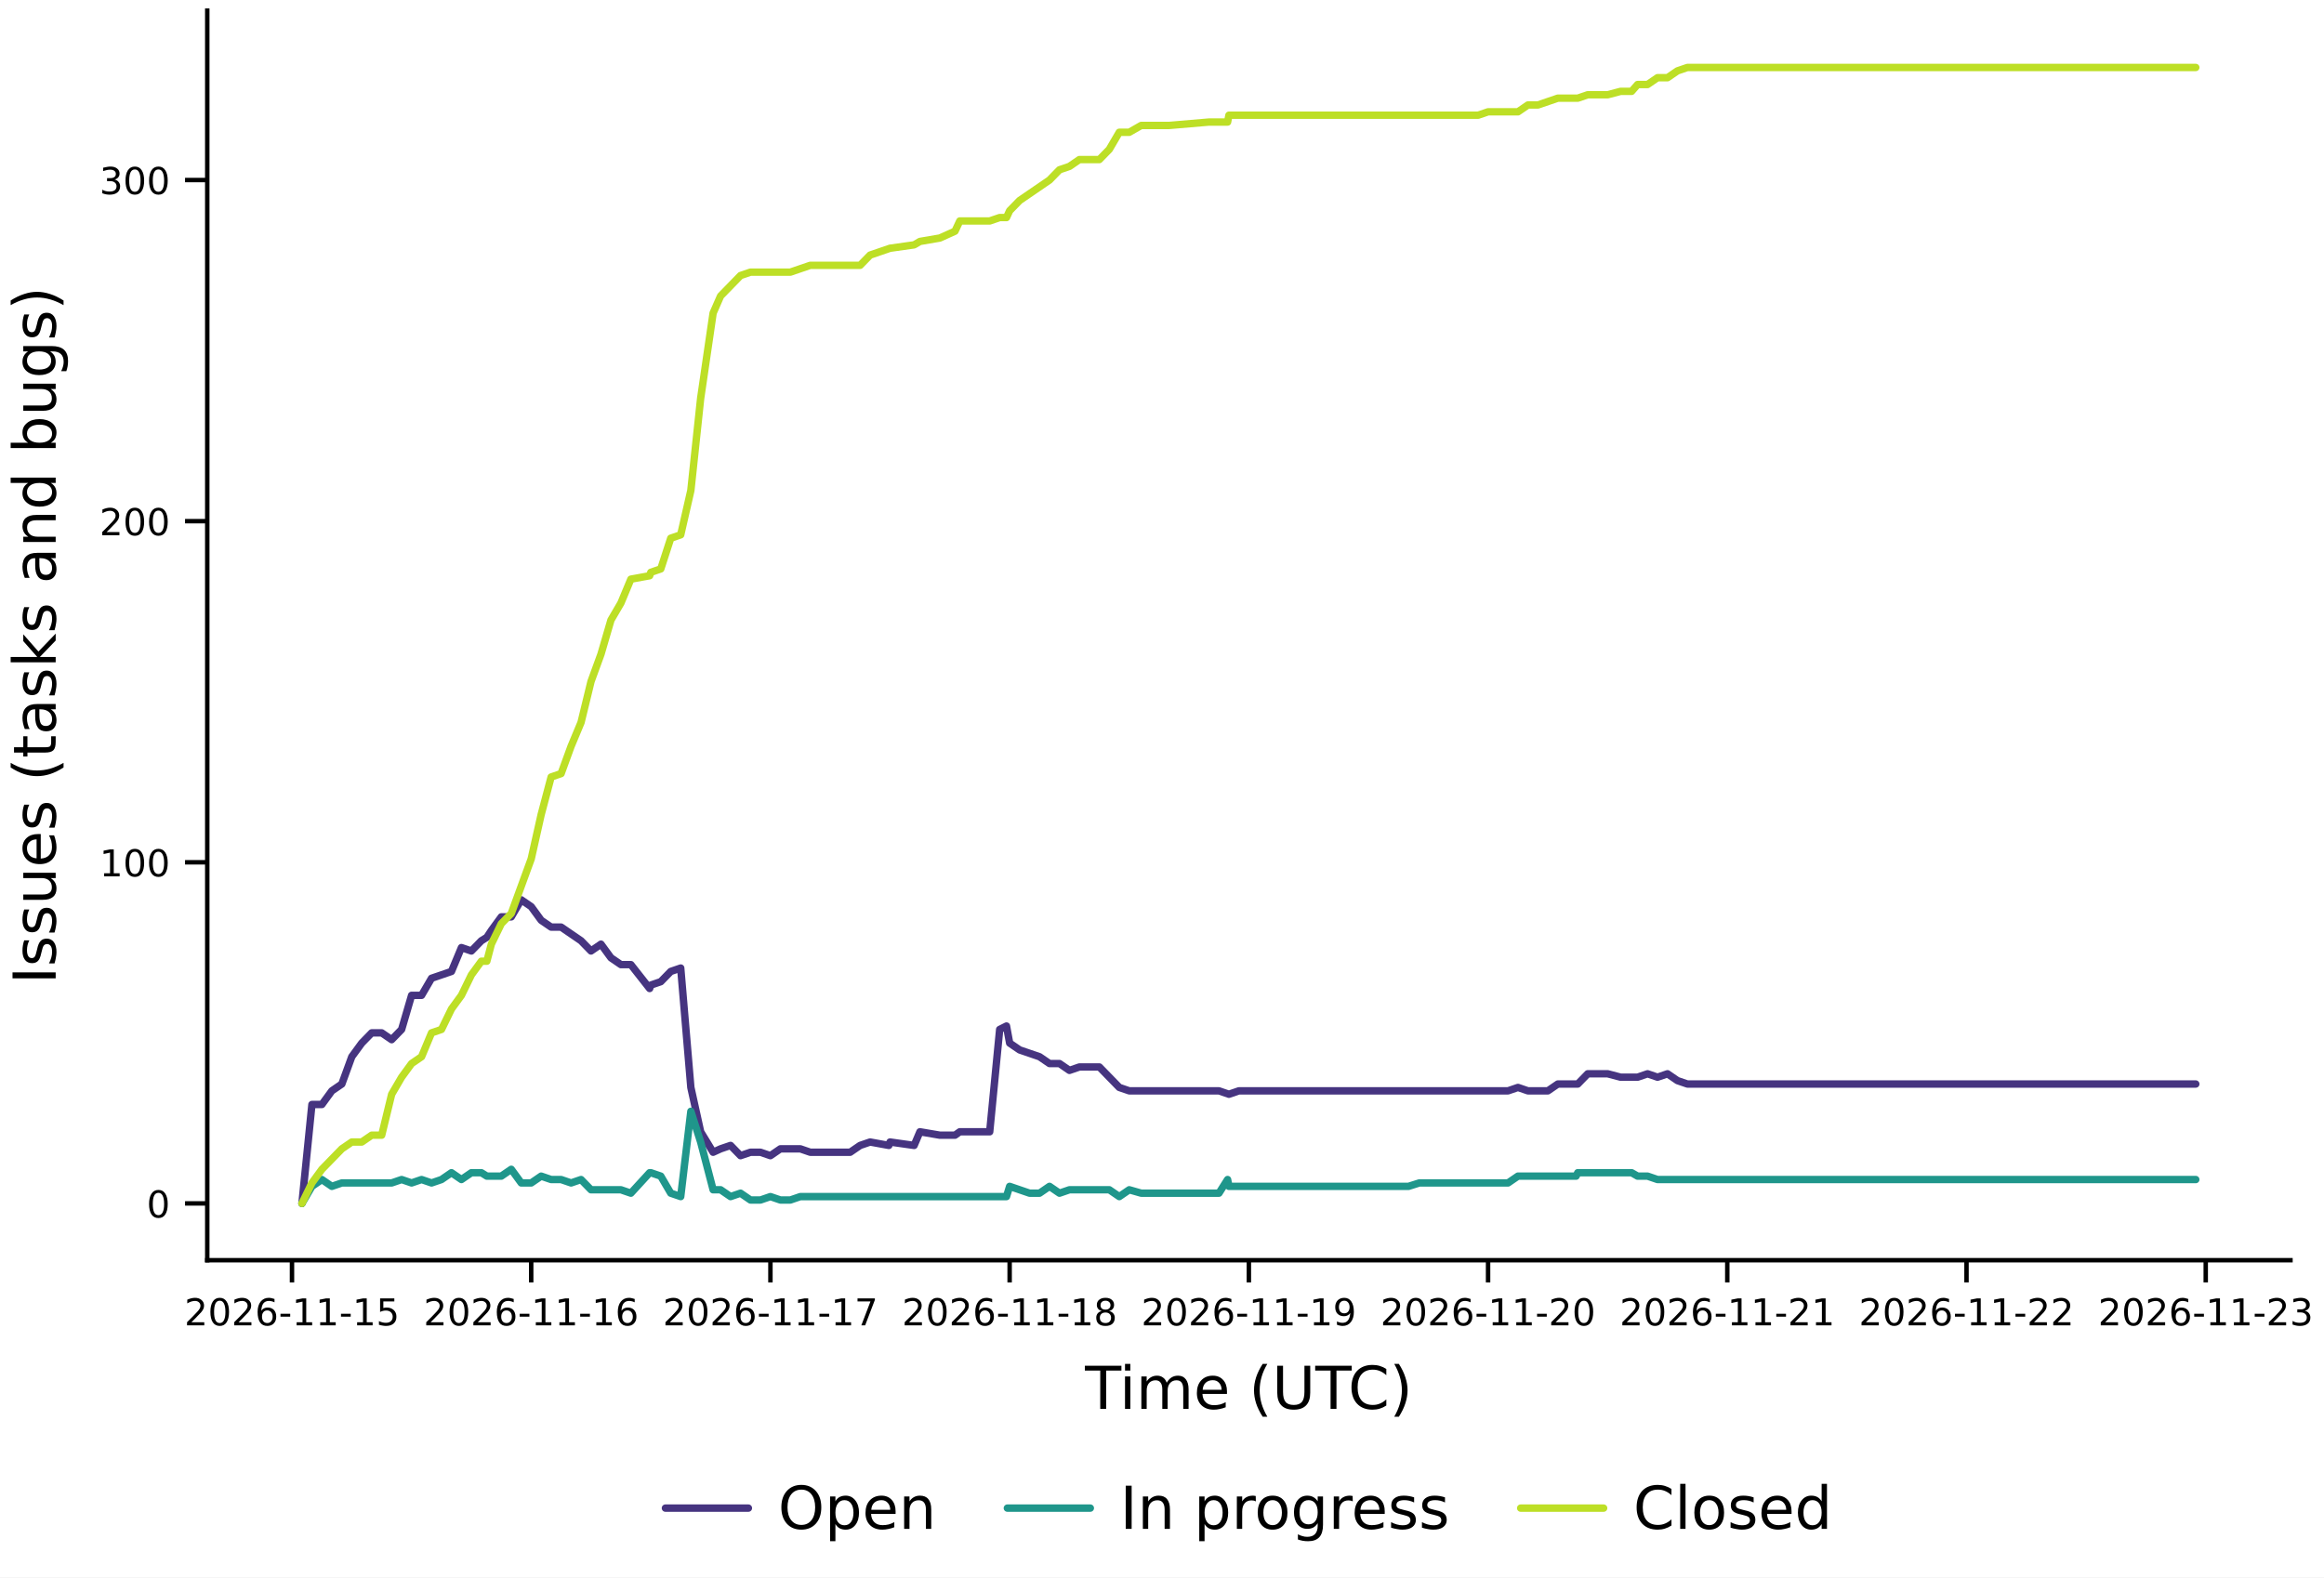
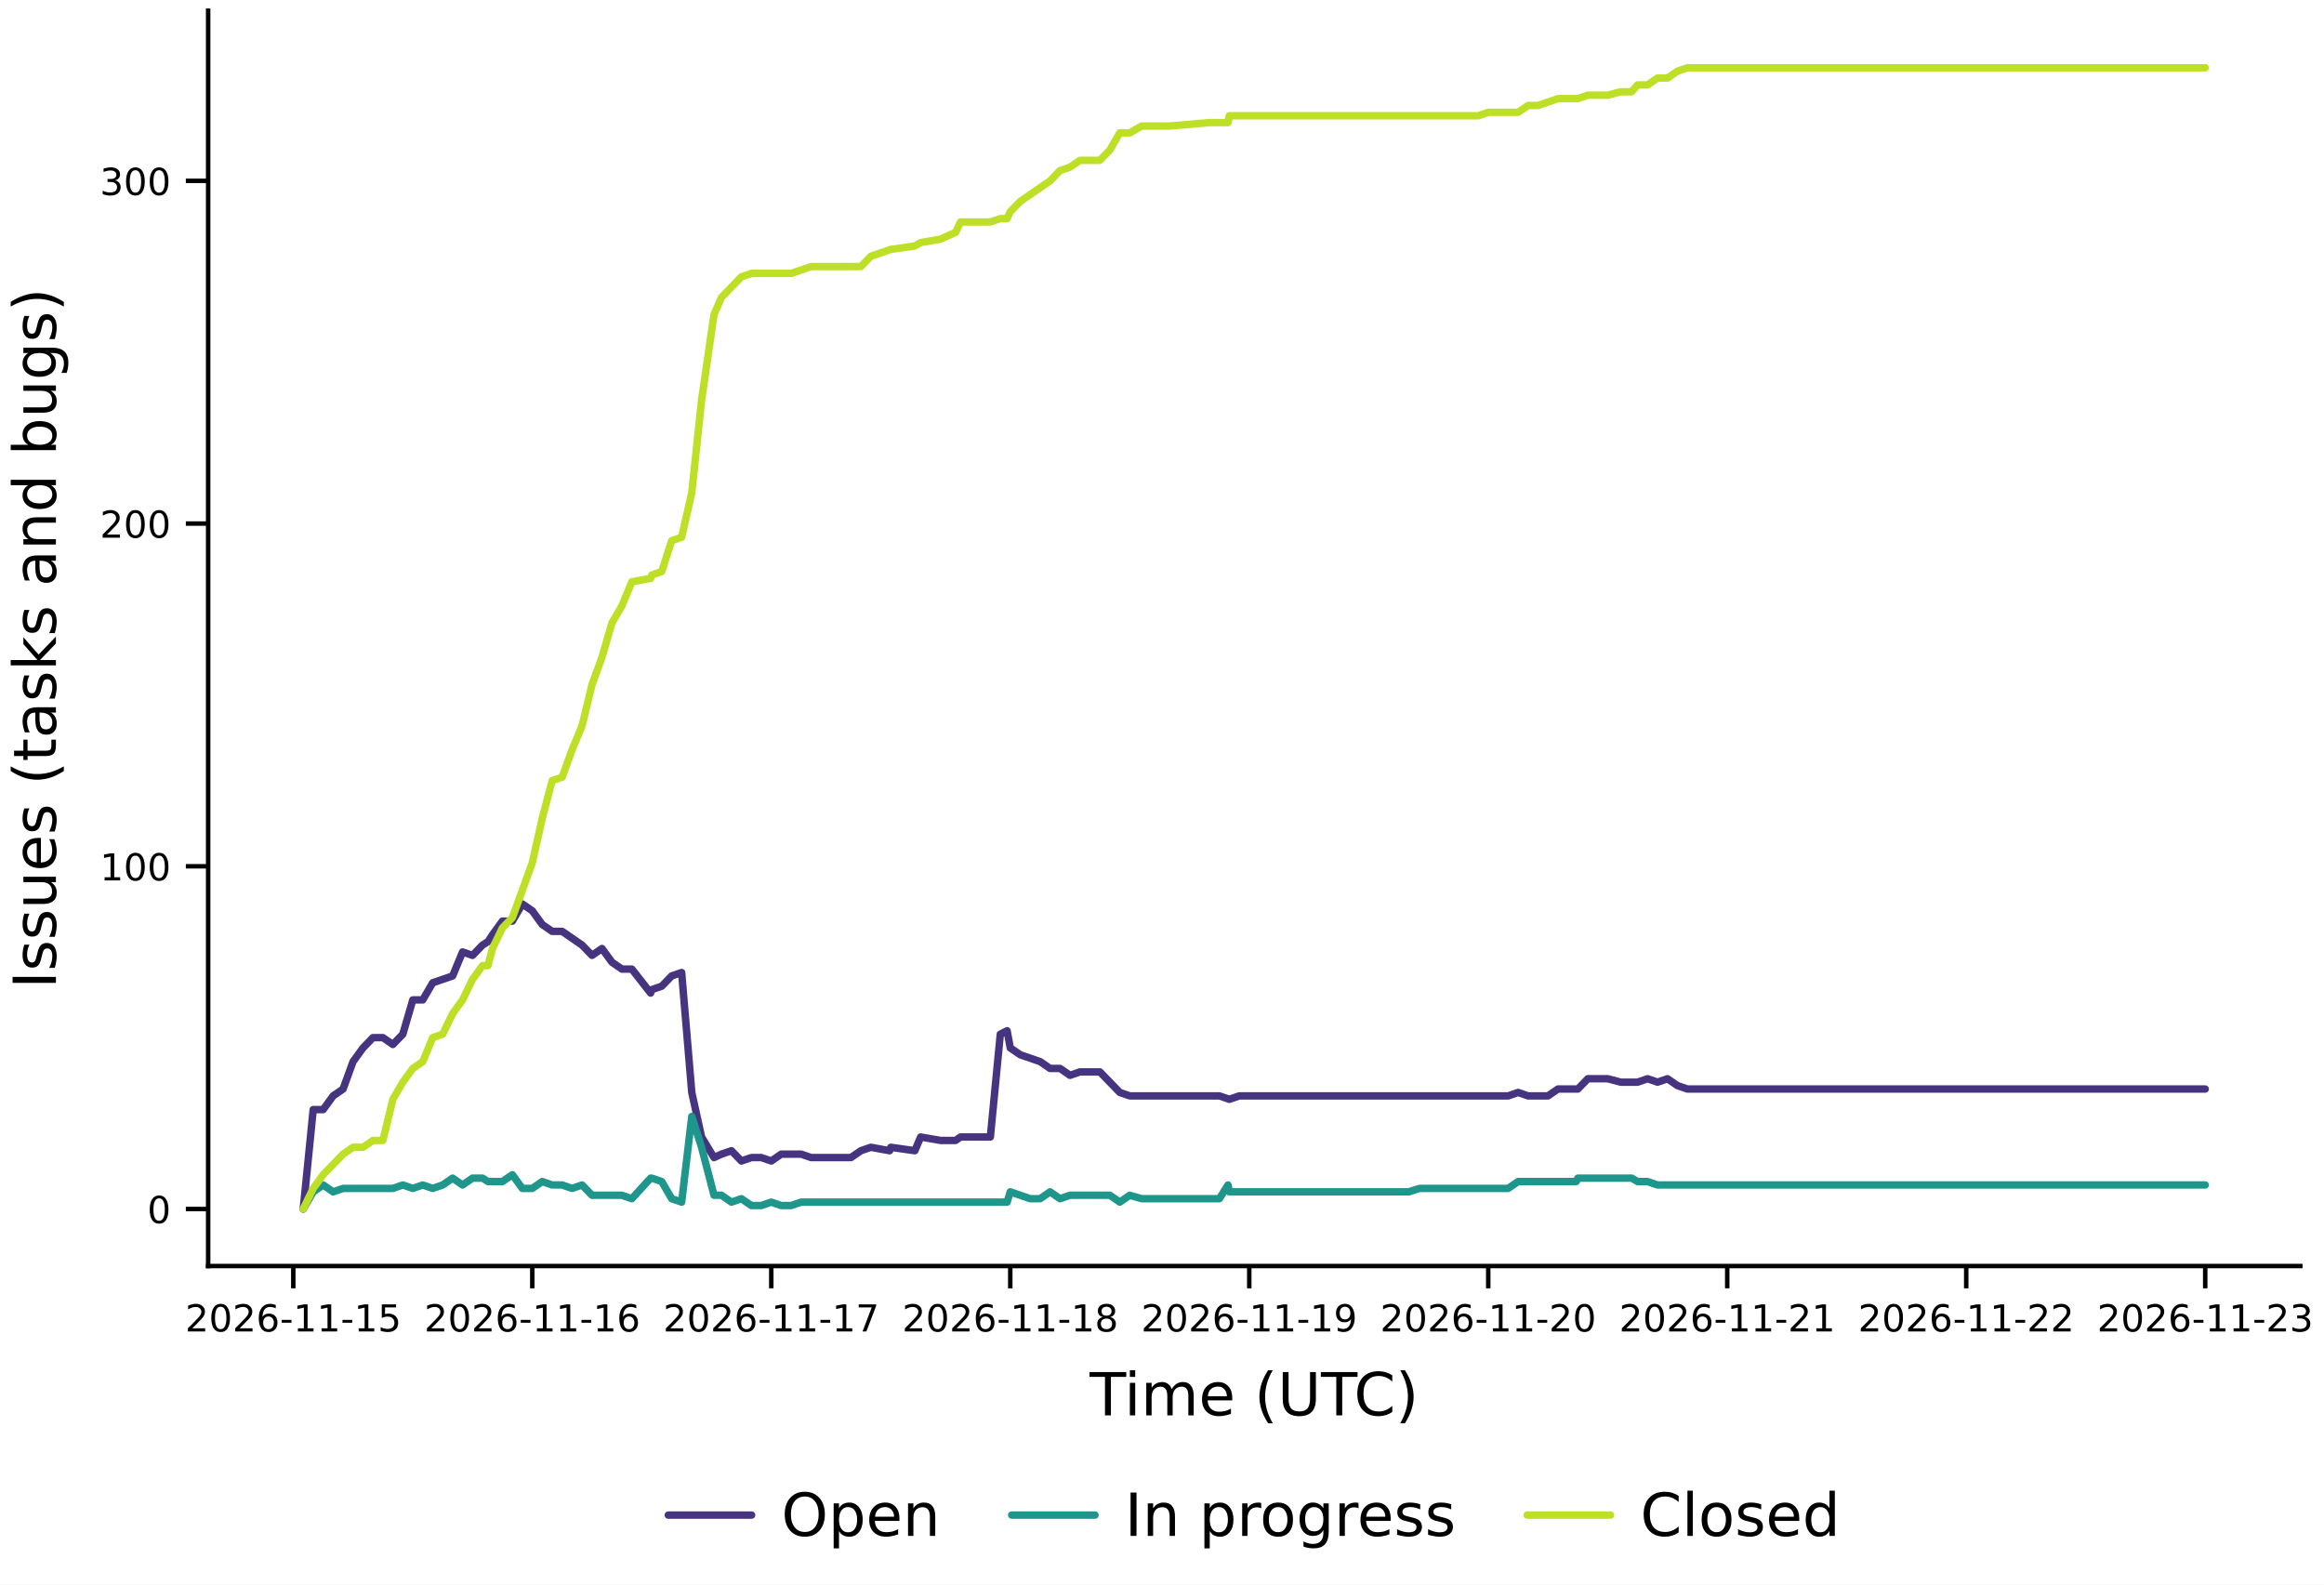
- <svg xmlns="http://www.w3.org/2000/svg" xmlns:xlink="http://www.w3.org/1999/xlink" width="313.785pt" height="213.046pt" viewBox="0 0 313.785 213.046" version="1.1">
+ <svg xmlns="http://www.w3.org/2000/svg" xmlns:xlink="http://www.w3.org/1999/xlink" width="312.44pt" height="213.046pt" viewBox="0 0 312.44 213.046" version="1.1">
  <defs>
    <style type="text/css">*{stroke-linejoin: round; stroke-linecap: butt}</style>
  </defs>
  <g id="figure_1">
    <g id="patch_1">
-       <path d="M 0 213.046  L 313.785 213.046  L 313.785 0  L 0 0  z " style="fill: #ffffff" />
+       <path d="M 0 213.046  L 312.44 213.046  L 312.44 0  L 0 0  z " style="fill: #ffffff" />
    </g>
    <g id="axes_1">
      <g id="patch_2">
        <path d="M 27.984 170.203  L 309.256 170.203  L 309.256 1.44  L 27.984 1.44  z " style="fill: #ffffff" />
      </g>
      <g id="matplotlib.axis_1">
        <g id="xtick_1">
          <g id="line2d_1">
            <defs>
-               <path id="md938f179ae" d="M 0 0  L 0 3  " style="stroke: #000000; stroke-width: 0.6" />
+               <path id="m745b504f3a" d="M 0 0  L 0 3  " style="stroke: #000000; stroke-width: 0.6" />
            </defs>
            <g>
-               <use xlink:href="#md938f179ae" x="39.424" y="170.203" style="stroke: #000000; stroke-width: 0.6" />
+               <use xlink:href="#m745b504f3a" x="39.431" y="170.203" style="stroke: #000000; stroke-width: 0.6" />
            </g>
          </g>
          <g id="text_1">
-             <text style="font-size: 5px; font-family: 'DejaVu Sans', sans-serif; text-anchor: middle" x="39.424" y="179.002" transform="rotate(-0 39.42364 179.0017)">2026-11-15</text>
+             <text style="font-size: 5px; font-family: 'DejaVu Sans', sans-serif; text-anchor: middle" x="39.431" y="179.002" transform="rotate(-0 39.43069 179.0017)">2026-11-15</text>
          </g>
        </g>
        <g id="xtick_2">
          <g id="line2d_2">
            <g>
-               <use xlink:href="#md938f179ae" x="71.723" y="170.203" style="stroke: #000000; stroke-width: 0.6" />
+               <use xlink:href="#m745b504f3a" x="71.561" y="170.203" style="stroke: #000000; stroke-width: 0.6" />
            </g>
          </g>
          <g id="text_2">
-             <text style="font-size: 5px; font-family: 'DejaVu Sans', sans-serif; text-anchor: middle" x="71.723" y="179.002" transform="rotate(-0 71.72276 179.0017)">2026-11-16</text>
+             <text style="font-size: 5px; font-family: 'DejaVu Sans', sans-serif; text-anchor: middle" x="71.561" y="179.002" transform="rotate(-0 71.5607 179.0017)">2026-11-16</text>
          </g>
        </g>
        <g id="xtick_3">
          <g id="line2d_3">
            <g>
-               <use xlink:href="#md938f179ae" x="104.022" y="170.203" style="stroke: #000000; stroke-width: 0.6" />
+               <use xlink:href="#m745b504f3a" x="103.691" y="170.203" style="stroke: #000000; stroke-width: 0.6" />
            </g>
          </g>
          <g id="text_3">
-             <text style="font-size: 5px; font-family: 'DejaVu Sans', sans-serif; text-anchor: middle" x="104.022" y="179.002" transform="rotate(-0 104.0219 179.0017)">2026-11-17</text>
+             <text style="font-size: 5px; font-family: 'DejaVu Sans', sans-serif; text-anchor: middle" x="103.691" y="179.002" transform="rotate(-0 103.6907 179.0017)">2026-11-17</text>
          </g>
        </g>
        <g id="xtick_4">
          <g id="line2d_4">
            <g>
-               <use xlink:href="#md938f179ae" x="136.321" y="170.203" style="stroke: #000000; stroke-width: 0.6" />
+               <use xlink:href="#m745b504f3a" x="135.821" y="170.203" style="stroke: #000000; stroke-width: 0.6" />
            </g>
          </g>
          <g id="text_4">
-             <text style="font-size: 5px; font-family: 'DejaVu Sans', sans-serif; text-anchor: middle" x="136.321" y="179.002" transform="rotate(-0 136.321 179.0017)">2026-11-18</text>
+             <text style="font-size: 5px; font-family: 'DejaVu Sans', sans-serif; text-anchor: middle" x="135.821" y="179.002" transform="rotate(-0 135.8207 179.0017)">2026-11-18</text>
          </g>
        </g>
        <g id="xtick_5">
          <g id="line2d_5">
            <g>
-               <use xlink:href="#md938f179ae" x="168.62" y="170.203" style="stroke: #000000; stroke-width: 0.6" />
+               <use xlink:href="#m745b504f3a" x="167.951" y="170.203" style="stroke: #000000; stroke-width: 0.6" />
            </g>
          </g>
          <g id="text_5">
-             <text style="font-size: 5px; font-family: 'DejaVu Sans', sans-serif; text-anchor: middle" x="168.62" y="179.002" transform="rotate(-0 168.6201 179.0017)">2026-11-19</text>
+             <text style="font-size: 5px; font-family: 'DejaVu Sans', sans-serif; text-anchor: middle" x="167.951" y="179.002" transform="rotate(-0 167.9507 179.0017)">2026-11-19</text>
          </g>
        </g>
        <g id="xtick_6">
          <g id="line2d_6">
            <g>
-               <use xlink:href="#md938f179ae" x="200.919" y="170.203" style="stroke: #000000; stroke-width: 0.6" />
+               <use xlink:href="#m745b504f3a" x="200.081" y="170.203" style="stroke: #000000; stroke-width: 0.6" />
            </g>
          </g>
          <g id="text_6">
-             <text style="font-size: 5px; font-family: 'DejaVu Sans', sans-serif; text-anchor: middle" x="200.919" y="179.002" transform="rotate(-0 200.9192 179.0017)">2026-11-20</text>
+             <text style="font-size: 5px; font-family: 'DejaVu Sans', sans-serif; text-anchor: middle" x="200.081" y="179.002" transform="rotate(-0 200.0807 179.0017)">2026-11-20</text>
          </g>
        </g>
        <g id="xtick_7">
          <g id="line2d_7">
            <g>
-               <use xlink:href="#md938f179ae" x="233.218" y="170.203" style="stroke: #000000; stroke-width: 0.6" />
+               <use xlink:href="#m745b504f3a" x="232.211" y="170.203" style="stroke: #000000; stroke-width: 0.6" />
            </g>
          </g>
          <g id="text_7">
-             <text style="font-size: 5px; font-family: 'DejaVu Sans', sans-serif; text-anchor: middle" x="233.218" y="179.002" transform="rotate(-0 233.2183 179.0017)">2026-11-21</text>
+             <text style="font-size: 5px; font-family: 'DejaVu Sans', sans-serif; text-anchor: middle" x="232.211" y="179.002" transform="rotate(-0 232.2107 179.0017)">2026-11-21</text>
          </g>
        </g>
        <g id="xtick_8">
          <g id="line2d_8">
            <g>
-               <use xlink:href="#md938f179ae" x="265.517" y="170.203" style="stroke: #000000; stroke-width: 0.6" />
+               <use xlink:href="#m745b504f3a" x="264.341" y="170.203" style="stroke: #000000; stroke-width: 0.6" />
            </g>
          </g>
          <g id="text_8">
-             <text style="font-size: 5px; font-family: 'DejaVu Sans', sans-serif; text-anchor: middle" x="265.517" y="179.002" transform="rotate(-0 265.5174 179.0017)">2026-11-22</text>
+             <text style="font-size: 5px; font-family: 'DejaVu Sans', sans-serif; text-anchor: middle" x="264.341" y="179.002" transform="rotate(-0 264.3407 179.0017)">2026-11-22</text>
          </g>
        </g>
        <g id="xtick_9">
          <g id="line2d_9">
            <g>
-               <use xlink:href="#md938f179ae" x="297.817" y="170.203" style="stroke: #000000; stroke-width: 0.6" />
+               <use xlink:href="#m745b504f3a" x="296.471" y="170.203" style="stroke: #000000; stroke-width: 0.6" />
            </g>
          </g>
          <g id="text_9">
-             <text style="font-size: 5px; font-family: 'DejaVu Sans', sans-serif; text-anchor: middle" x="297.817" y="179.002" transform="rotate(-0 297.8166 179.0017)">2026-11-23</text>
+             <text style="font-size: 5px; font-family: 'DejaVu Sans', sans-serif; text-anchor: middle" x="296.471" y="179.002" transform="rotate(-0 296.4708 179.0017)">2026-11-23</text>
          </g>
        </g>
        <g id="text_10">
          <text style="font-size: 8px; font-family: 'DejaVu Sans', sans-serif; text-anchor: middle" x="168.62" y="190.282" transform="rotate(-0 168.6201 190.2816)">Time (UTC)</text>
        </g>
      </g>
      <g id="matplotlib.axis_2">
        <g id="ytick_1">
          <g id="line2d_10">
            <defs>
-               <path id="m7f4bf7c309" d="M 0 0  L -3 0  " style="stroke: #000000; stroke-width: 0.6" />
+               <path id="m48858c80e9" d="M 0 0  L -3 0  " style="stroke: #000000; stroke-width: 0.6" />
            </defs>
            <g>
-               <use xlink:href="#m7f4bf7c309" x="27.984" y="162.532" style="stroke: #000000; stroke-width: 0.6" />
+               <use xlink:href="#m48858c80e9" x="27.984" y="162.532" style="stroke: #000000; stroke-width: 0.6" />
            </g>
          </g>
          <g id="text_11">
            <text style="font-size: 5px; font-family: 'DejaVu Sans', sans-serif; text-anchor: end" x="22.984" y="164.431" transform="rotate(-0 22.98438 164.4312)">0</text>
          </g>
        </g>
        <g id="ytick_2">
          <g id="line2d_11">
            <g>
-               <use xlink:href="#m7f4bf7c309" x="27.984" y="116.46" style="stroke: #000000; stroke-width: 0.6" />
+               <use xlink:href="#m48858c80e9" x="27.984" y="116.46" style="stroke: #000000; stroke-width: 0.6" />
            </g>
          </g>
          <g id="text_12">
            <text style="font-size: 5px; font-family: 'DejaVu Sans', sans-serif; text-anchor: end" x="22.984" y="118.359" transform="rotate(-0 22.98438 118.3589)">100</text>
          </g>
        </g>
        <g id="ytick_3">
          <g id="line2d_12">
            <g>
-               <use xlink:href="#m7f4bf7c309" x="27.984" y="70.387" style="stroke: #000000; stroke-width: 0.6" />
+               <use xlink:href="#m48858c80e9" x="27.984" y="70.387" style="stroke: #000000; stroke-width: 0.6" />
            </g>
          </g>
          <g id="text_13">
            <text style="font-size: 5px; font-family: 'DejaVu Sans', sans-serif; text-anchor: end" x="22.984" y="72.287" transform="rotate(-0 22.98438 72.28662)">200</text>
          </g>
        </g>
        <g id="ytick_4">
          <g id="line2d_13">
            <g>
-               <use xlink:href="#m7f4bf7c309" x="27.984" y="24.315" style="stroke: #000000; stroke-width: 0.6" />
+               <use xlink:href="#m48858c80e9" x="27.984" y="24.315" style="stroke: #000000; stroke-width: 0.6" />
            </g>
          </g>
          <g id="text_14">
            <text style="font-size: 5px; font-family: 'DejaVu Sans', sans-serif; text-anchor: end" x="22.984" y="26.214" transform="rotate(-0 22.98438 26.21431)">300</text>
          </g>
        </g>
        <g id="text_15">
          <text style="font-size: 8px; font-family: 'DejaVu Sans', sans-serif; text-anchor: middle" x="7.519" y="85.821" transform="rotate(-90 7.51875 85.82143)">Issues (tasks and bugs)</text>
        </g>
      </g>
      <g id="line2d_14">
-         <path d="M 40.769 162.532  L 42.115 149.171  L 43.461 149.171  L 44.807 147.328  L 46.153 146.407  L 47.498 142.721  L 48.844 140.878  L 50.19 139.496  L 51.536 139.496  L 52.882 140.417  L 54.227 139.035  L 55.573 134.428  L 56.919 134.428  L 58.265 132.124  L 60.956 131.203  L 62.302 127.978  L 63.648 128.438  L 64.994 127.056  L 65.734 126.595  L 66.34 125.674  L 67.685 123.831  L 69.031 123.831  L 70.377 121.527  L 71.723 122.449  L 73.069 124.292  L 74.414 125.213  L 75.76 125.213  L 78.452 127.056  L 79.798 128.438  L 81.143 127.517  L 82.489 129.36  L 83.835 130.281  L 85.181 130.281  L 87.715 133.506  L 87.872 133.046  L 89.218 132.585  L 90.564 131.203  L 91.91 130.742  L 93.278 146.867  L 94.601 152.857  L 96.284 155.621  L 97.293 155.16  L 98.639 154.7  L 99.984 156.082  L 101.33 155.621  L 102.676 155.621  L 104.022 156.082  L 105.368 155.16  L 108.059 155.16  L 109.405 155.621  L 114.788 155.621  L 116.134 154.7  L 117.48 154.239  L 120.014 154.7  L 120.171 154.239  L 123.424 154.7  L 124.209 152.857  L 126.9 153.317  L 128.942 153.317  L 129.592 152.857  L 133.629 152.857  L 134.975 139.035  L 135.895 138.574  L 136.321 140.878  L 137.667 141.799  L 140.358 142.721  L 141.704 143.642  L 143.05 143.642  L 144.396 144.564  L 145.742 144.103  L 148.433 144.103  L 151.125 146.867  L 152.471 147.328  L 164.583 147.328  L 165.929 147.789  L 167.274 147.328  L 203.611 147.328  L 204.957 146.867  L 206.302 147.328  L 208.994 147.328  L 210.34 146.407  L 213.031 146.407  L 214.377 145.024  L 217.069 145.024  L 218.818 145.485  L 221.106 145.485  L 222.452 145.024  L 223.798 145.485  L 225.144 145.024  L 226.489 145.946  L 227.835 146.407  L 296.471 146.407  L 296.471 146.407  " clip-path="url(#pf35ae3ff70)" style="fill: none; stroke: #463480; stroke-linecap: round" />
+         <path d="M 40.769 162.532  L 42.108 149.171  L 43.447 149.171  L 44.786 147.328  L 46.124 146.407  L 47.463 142.721  L 48.802 140.878  L 50.141 139.496  L 51.479 139.496  L 52.818 140.417  L 54.157 139.035  L 55.496 134.428  L 56.834 134.428  L 58.173 132.124  L 60.851 131.203  L 62.189 127.978  L 63.528 128.438  L 64.867 127.056  L 65.603 126.595  L 66.206 125.674  L 67.544 123.831  L 68.883 123.831  L 70.222 121.527  L 71.561 122.449  L 72.899 124.292  L 74.238 125.213  L 75.577 125.213  L 78.254 127.056  L 79.593 128.438  L 80.932 127.517  L 82.271 129.36  L 83.609 130.281  L 84.948 130.281  L 87.47 133.506  L 87.626 133.046  L 88.964 132.585  L 90.303 131.203  L 91.642 130.742  L 93.003 146.867  L 94.319 152.857  L 95.993 155.621  L 96.997 155.16  L 98.336 154.7  L 99.674 156.082  L 101.013 155.621  L 102.352 155.621  L 103.691 156.082  L 105.029 155.16  L 107.707 155.16  L 109.046 155.621  L 114.401 155.621  L 115.739 154.7  L 117.078 154.239  L 119.6 154.7  L 119.756 154.239  L 122.991 154.7  L 123.772 152.857  L 126.449 153.317  L 128.48 153.317  L 129.127 152.857  L 133.143 152.857  L 134.482 139.035  L 135.397 138.574  L 135.821 140.878  L 137.159 141.799  L 139.837 142.721  L 141.176 143.642  L 142.514 143.642  L 143.853 144.564  L 145.192 144.103  L 147.869 144.103  L 150.547 146.867  L 151.886 147.328  L 163.934 147.328  L 165.273 147.789  L 166.612 147.328  L 202.758 147.328  L 204.097 146.867  L 205.436 147.328  L 208.113 147.328  L 209.452 146.407  L 212.129 146.407  L 213.468 145.024  L 216.146 145.024  L 217.886 145.485  L 220.162 145.485  L 221.501 145.024  L 222.839 145.485  L 224.178 145.024  L 225.517 145.946  L 226.856 146.407  L 296.471 146.407  L 296.471 146.407  " clip-path="url(#pa9f4d8ad1b)" style="fill: none; stroke: #463480; stroke-linecap: round" />
      </g>
      <g id="line2d_15">
-         <path d="M 40.769 162.532  L 42.115 160.228  L 43.461 159.307  L 44.807 160.228  L 46.153 159.767  L 52.882 159.767  L 54.227 159.307  L 55.573 159.767  L 56.919 159.307  L 58.265 159.767  L 59.611 159.307  L 60.956 158.385  L 62.302 159.307  L 63.648 158.385  L 64.994 158.385  L 65.734 158.846  L 67.685 158.846  L 69.031 157.925  L 70.377 159.767  L 71.723 159.767  L 73.069 158.846  L 74.414 159.307  L 75.76 159.307  L 77.106 159.767  L 78.452 159.307  L 79.798 160.689  L 83.835 160.689  L 85.181 161.15  L 87.715 158.385  L 87.872 158.385  L 89.218 158.846  L 90.564 161.15  L 91.91 161.61  L 93.278 150.092  L 94.601 154.239  L 96.284 160.689  L 97.293 160.689  L 98.639 161.61  L 99.984 161.15  L 101.33 162.071  L 102.676 162.071  L 104.022 161.61  L 105.368 162.071  L 106.713 162.071  L 108.059 161.61  L 135.895 161.61  L 136.321 160.228  L 139.013 161.15  L 140.358 161.15  L 141.704 160.228  L 143.05 161.15  L 144.396 160.689  L 149.779 160.689  L 151.125 161.61  L 152.471 160.689  L 154.085 161.15  L 164.583 161.15  L 165.749 159.307  L 165.929 160.228  L 190.175 160.228  L 191.633 159.767  L 203.611 159.767  L 204.957 158.846  L 212.807 158.846  L 213.031 158.385  L 220.299 158.385  L 221.106 158.846  L 222.452 158.846  L 223.798 159.307  L 296.471 159.307  L 296.471 159.307  " clip-path="url(#pf35ae3ff70)" style="fill: none; stroke: #1f968b; stroke-linecap: round" />
+         <path d="M 40.769 162.532  L 42.108 160.228  L 43.447 159.307  L 44.786 160.228  L 46.124 159.767  L 52.818 159.767  L 54.157 159.307  L 55.496 159.767  L 56.834 159.307  L 58.173 159.767  L 59.512 159.307  L 60.851 158.385  L 62.189 159.307  L 63.528 158.385  L 64.867 158.385  L 65.603 158.846  L 67.544 158.846  L 68.883 157.925  L 70.222 159.767  L 71.561 159.767  L 72.899 158.846  L 74.238 159.307  L 75.577 159.307  L 76.916 159.767  L 78.254 159.307  L 79.593 160.689  L 83.609 160.689  L 84.948 161.15  L 87.47 158.385  L 87.626 158.385  L 88.964 158.846  L 90.303 161.15  L 91.642 161.61  L 93.003 150.092  L 94.319 154.239  L 95.993 160.689  L 96.997 160.689  L 98.336 161.61  L 99.674 161.15  L 101.013 162.071  L 102.352 162.071  L 103.691 161.61  L 105.029 162.071  L 106.368 162.071  L 107.707 161.61  L 135.397 161.61  L 135.821 160.228  L 138.498 161.15  L 139.837 161.15  L 141.176 160.228  L 142.514 161.15  L 143.853 160.689  L 149.208 160.689  L 150.547 161.61  L 151.886 160.689  L 153.492 161.15  L 163.934 161.15  L 165.095 159.307  L 165.273 160.228  L 189.393 160.228  L 190.843 159.767  L 202.758 159.767  L 204.097 158.846  L 211.906 158.846  L 212.129 158.385  L 219.359 158.385  L 220.162 158.846  L 221.501 158.846  L 222.839 159.307  L 296.471 159.307  L 296.471 159.307  " clip-path="url(#pa9f4d8ad1b)" style="fill: none; stroke: #1f968b; stroke-linecap: round" />
      </g>
      <g id="line2d_16">
-         <path d="M 40.769 162.532  L 42.115 159.767  L 43.461 157.925  L 46.153 155.16  L 47.498 154.239  L 48.844 154.239  L 50.19 153.317  L 51.536 153.317  L 52.882 147.789  L 54.227 145.485  L 55.573 143.642  L 56.919 142.721  L 58.265 139.496  L 59.611 139.035  L 60.956 136.271  L 62.302 134.428  L 63.648 131.663  L 64.994 129.82  L 65.734 129.82  L 66.34 127.517  L 67.685 124.753  L 69.031 123.37  L 71.723 115.999  L 73.069 110.009  L 74.414 104.941  L 75.76 104.481  L 77.106 100.795  L 78.452 97.57  L 79.798 92.041  L 81.143 88.355  L 82.489 83.748  L 83.835 81.445  L 85.181 78.22  L 87.715 77.759  L 87.872 77.298  L 89.218 76.837  L 90.564 72.691  L 91.91 72.23  L 93.278 66.241  L 94.601 53.801  L 96.284 42.283  L 97.293 39.979  L 99.984 37.215  L 101.33 36.754  L 106.713 36.754  L 109.405 35.833  L 116.134 35.833  L 117.48 34.451  L 120.171 33.529  L 123.424 33.069  L 124.209 32.608  L 126.9 32.147  L 128.942 31.226  L 129.592 29.844  L 133.629 29.844  L 134.975 29.383  L 135.895 29.383  L 136.321 28.461  L 137.667 27.079  L 141.704 24.315  L 143.05 22.933  L 144.396 22.472  L 145.742 21.551  L 148.433 21.551  L 149.779 20.168  L 151.125 17.865  L 152.471 17.865  L 154.085 16.943  L 157.854 16.943  L 163.237 16.483  L 165.749 16.483  L 165.929 15.561  L 199.573 15.561  L 200.919 15.1  L 204.957 15.1  L 206.302 14.179  L 207.648 14.179  L 210.34 13.258  L 213.031 13.258  L 214.377 12.797  L 217.069 12.797  L 218.818 12.336  L 220.299 12.336  L 221.106 11.415  L 222.452 11.415  L 223.798 10.493  L 225.144 10.493  L 226.489 9.572  L 227.835 9.111  L 296.471 9.111  L 296.471 9.111  " clip-path="url(#pf35ae3ff70)" style="fill: none; stroke: #bddf26; stroke-linecap: round" />
+         <path d="M 40.769 162.532  L 42.108 159.767  L 43.447 157.925  L 46.124 155.16  L 47.463 154.239  L 48.802 154.239  L 50.141 153.317  L 51.479 153.317  L 52.818 147.789  L 54.157 145.485  L 55.496 143.642  L 56.834 142.721  L 58.173 139.496  L 59.512 139.035  L 60.851 136.271  L 62.189 134.428  L 63.528 131.663  L 64.867 129.82  L 65.603 129.82  L 66.206 127.517  L 67.544 124.753  L 68.883 123.37  L 71.561 115.999  L 72.899 110.009  L 74.238 104.941  L 75.577 104.481  L 76.916 100.795  L 78.254 97.57  L 79.593 92.041  L 80.932 88.355  L 82.271 83.748  L 83.609 81.445  L 84.948 78.22  L 87.47 77.759  L 87.626 77.298  L 88.964 76.837  L 90.303 72.691  L 91.642 72.23  L 93.003 66.241  L 94.319 53.801  L 95.993 42.283  L 96.997 39.979  L 99.674 37.215  L 101.013 36.754  L 106.368 36.754  L 109.046 35.833  L 115.739 35.833  L 117.078 34.451  L 119.756 33.529  L 122.991 33.069  L 123.772 32.608  L 126.449 32.147  L 128.48 31.226  L 129.127 29.844  L 133.143 29.844  L 134.482 29.383  L 135.397 29.383  L 135.821 28.461  L 137.159 27.079  L 141.176 24.315  L 142.514 22.933  L 143.853 22.472  L 145.192 21.551  L 147.869 21.551  L 149.208 20.168  L 150.547 17.865  L 151.886 17.865  L 153.492 16.943  L 157.241 16.943  L 162.596 16.483  L 165.095 16.483  L 165.273 15.561  L 198.742 15.561  L 200.081 15.1  L 204.097 15.1  L 205.436 14.179  L 206.774 14.179  L 209.452 13.258  L 212.129 13.258  L 213.468 12.797  L 216.146 12.797  L 217.886 12.336  L 219.359 12.336  L 220.162 11.415  L 221.501 11.415  L 222.839 10.493  L 224.178 10.493  L 225.517 9.572  L 226.856 9.111  L 296.471 9.111  L 296.471 9.111  " clip-path="url(#pa9f4d8ad1b)" style="fill: none; stroke: #bddf26; stroke-linecap: round" />
      </g>
      <g id="patch_3">
        <path d="M 27.984 170.203  L 27.984 1.44  " style="fill: none; stroke: #000000; stroke-width: 0.6; stroke-linejoin: miter; stroke-linecap: square" />
      </g>
      <g id="patch_4">
        <path d="M 27.984 170.203  L 309.256 170.203  " style="fill: none; stroke: #000000; stroke-width: 0.6; stroke-linejoin: miter; stroke-linecap: square" />
      </g>
      <g id="legend_1">
        <g id="line2d_17">
          <path d="M 89.846 203.684  L 95.446 203.684  L 101.046 203.684  " style="fill: none; stroke: #463480; stroke-linecap: round" />
        </g>
        <g id="text_16">
          <text style="font-size: 8px; font-family: 'DejaVu Sans', sans-serif; text-anchor: start" x="105.046" y="206.484" transform="rotate(-0 105.0457 206.4837)">Open</text>
        </g>
        <g id="line2d_18">
          <path d="M 136.014 203.684  L 141.614 203.684  L 147.214 203.684  " style="fill: none; stroke: #1f968b; stroke-linecap: round" />
        </g>
        <g id="text_17">
          <text style="font-size: 8px; font-family: 'DejaVu Sans', sans-serif; text-anchor: start" x="151.214" y="206.484" transform="rotate(-0 151.2145 206.4837)">In progress</text>
        </g>
        <g id="line2d_19">
          <path d="M 205.322 203.684  L 210.922 203.684  L 216.522 203.684  " style="fill: none; stroke: #bddf26; stroke-linecap: round" />
        </g>
        <g id="text_18">
          <text style="font-size: 8px; font-family: 'DejaVu Sans', sans-serif; text-anchor: start" x="220.522" y="206.484" transform="rotate(-0 220.522 206.4837)">Closed</text>
        </g>
      </g>
    </g>
  </g>
  <defs>
-     <clipPath id="pf35ae3ff70">
+     <clipPath id="pa9f4d8ad1b">
      <rect x="27.984" y="1.44" width="281.271" height="168.763" />
    </clipPath>
  </defs>
</svg>
